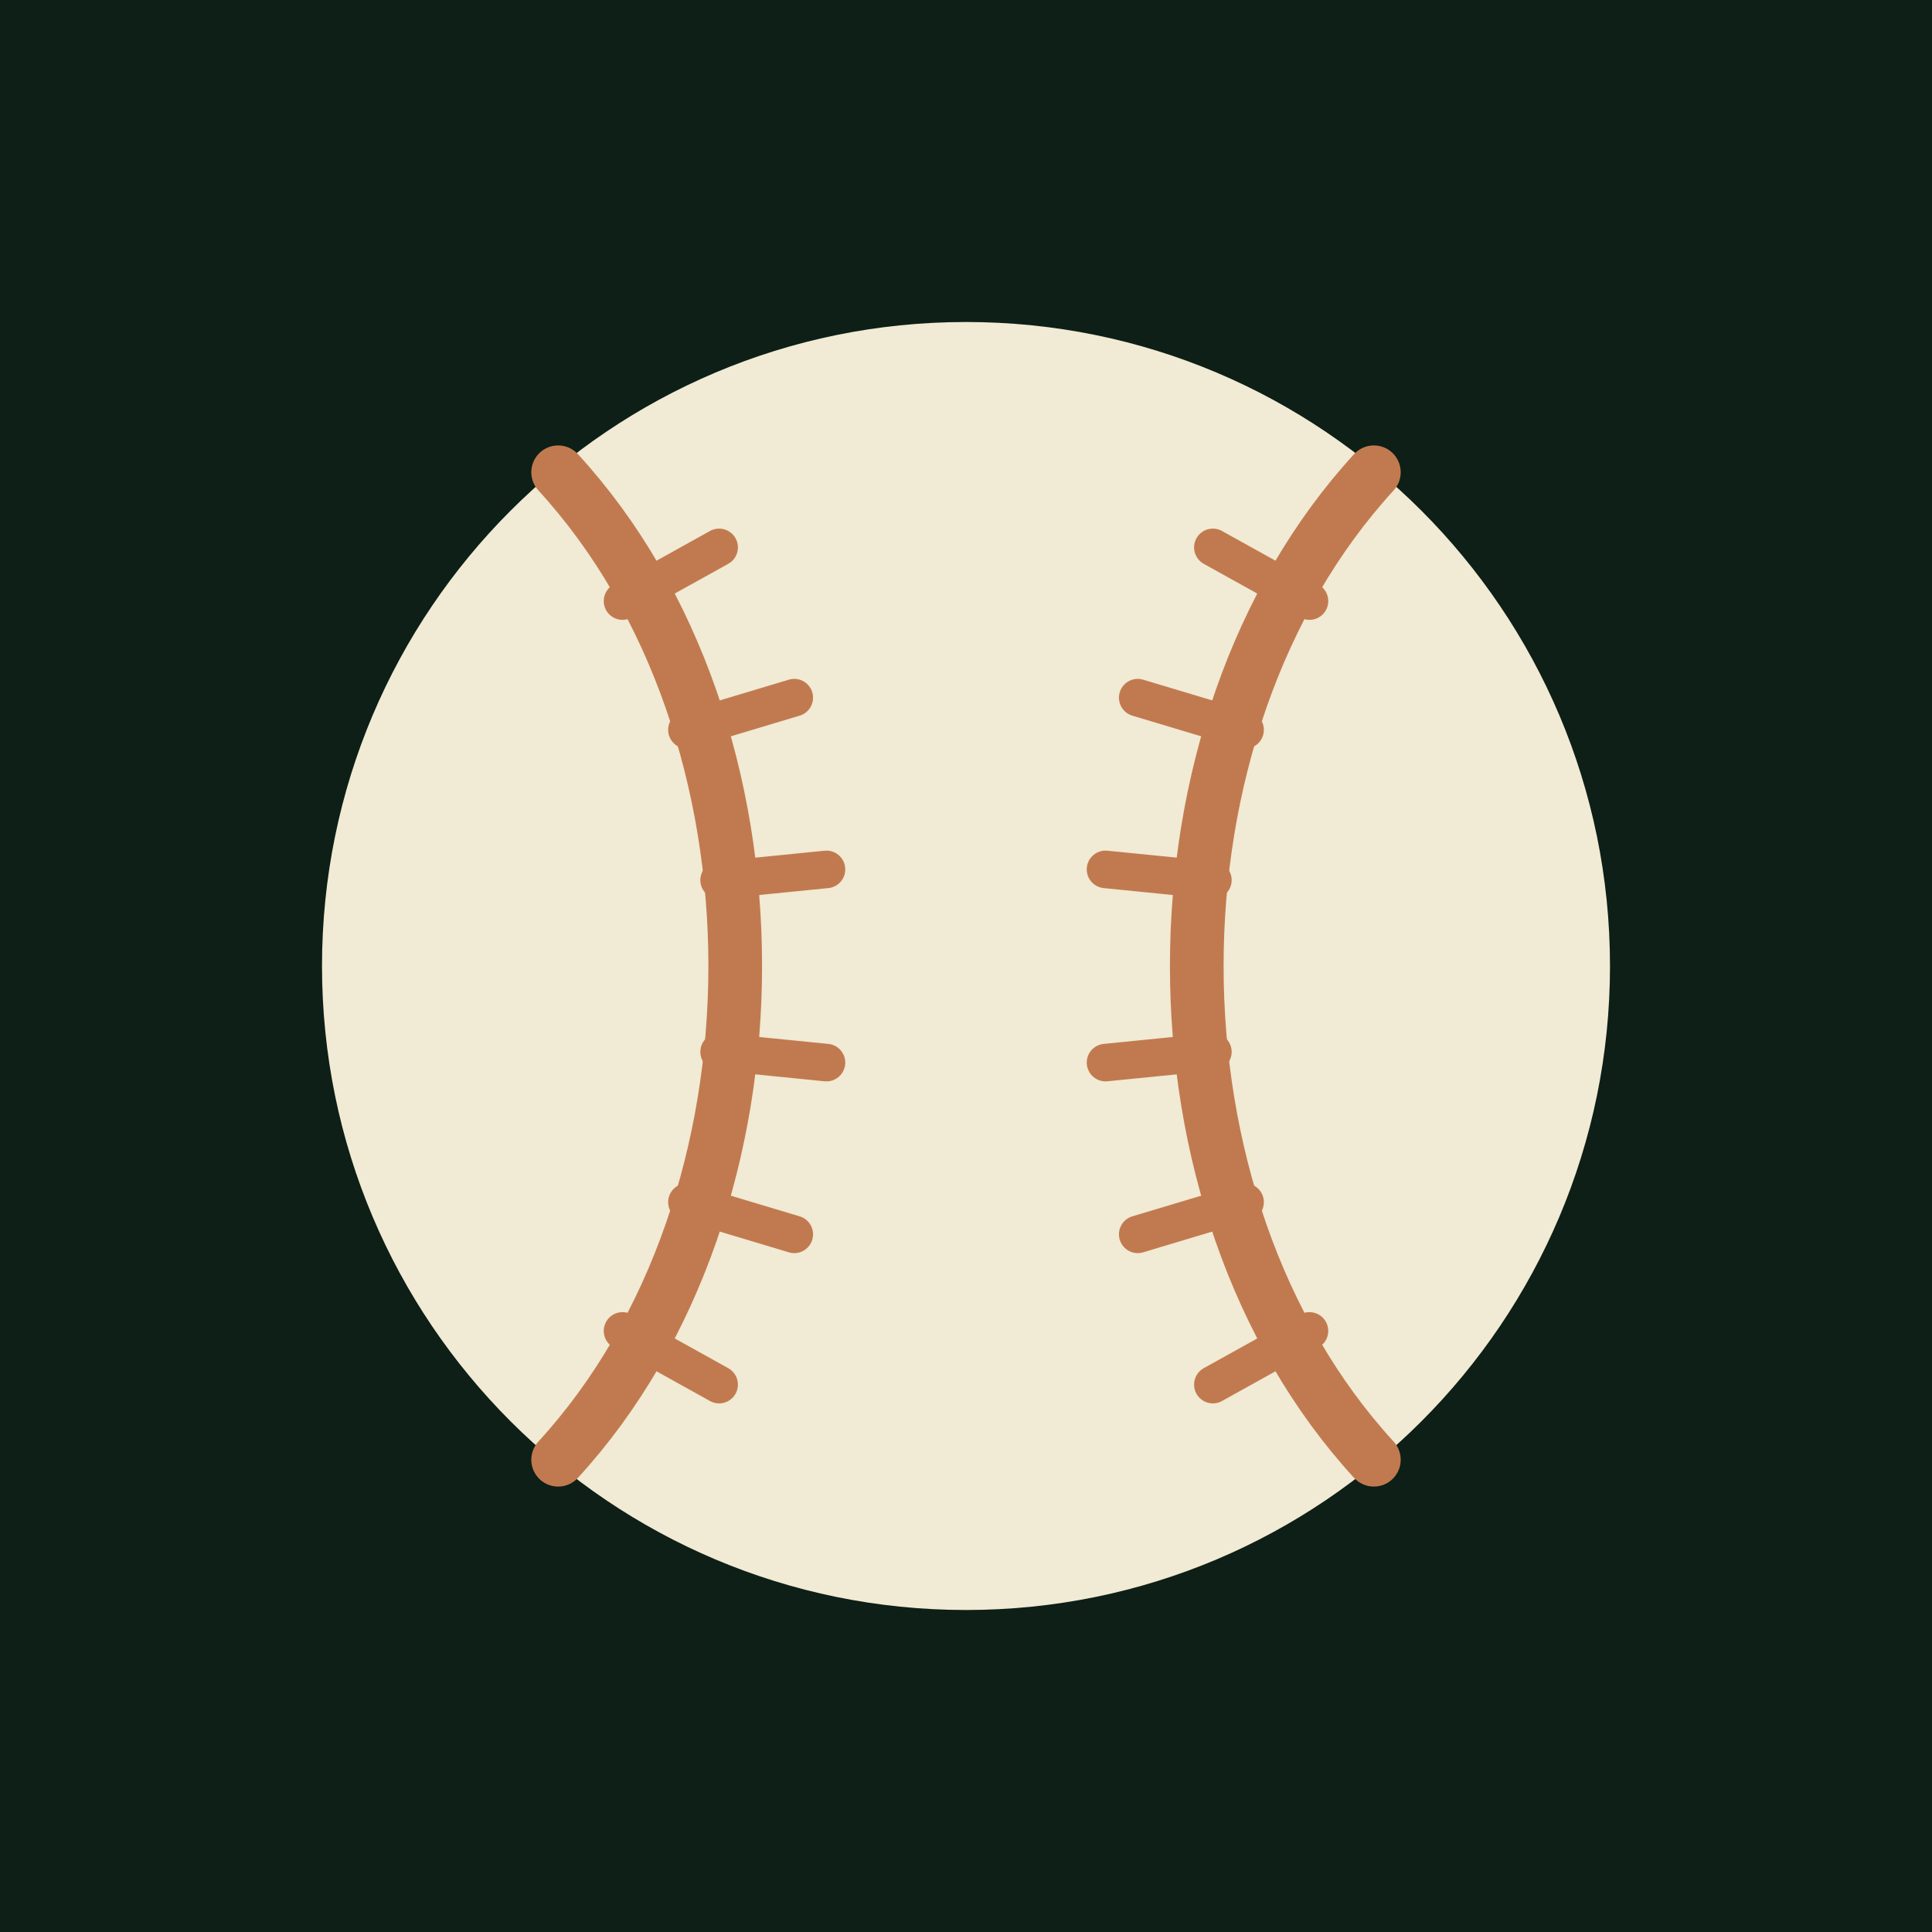
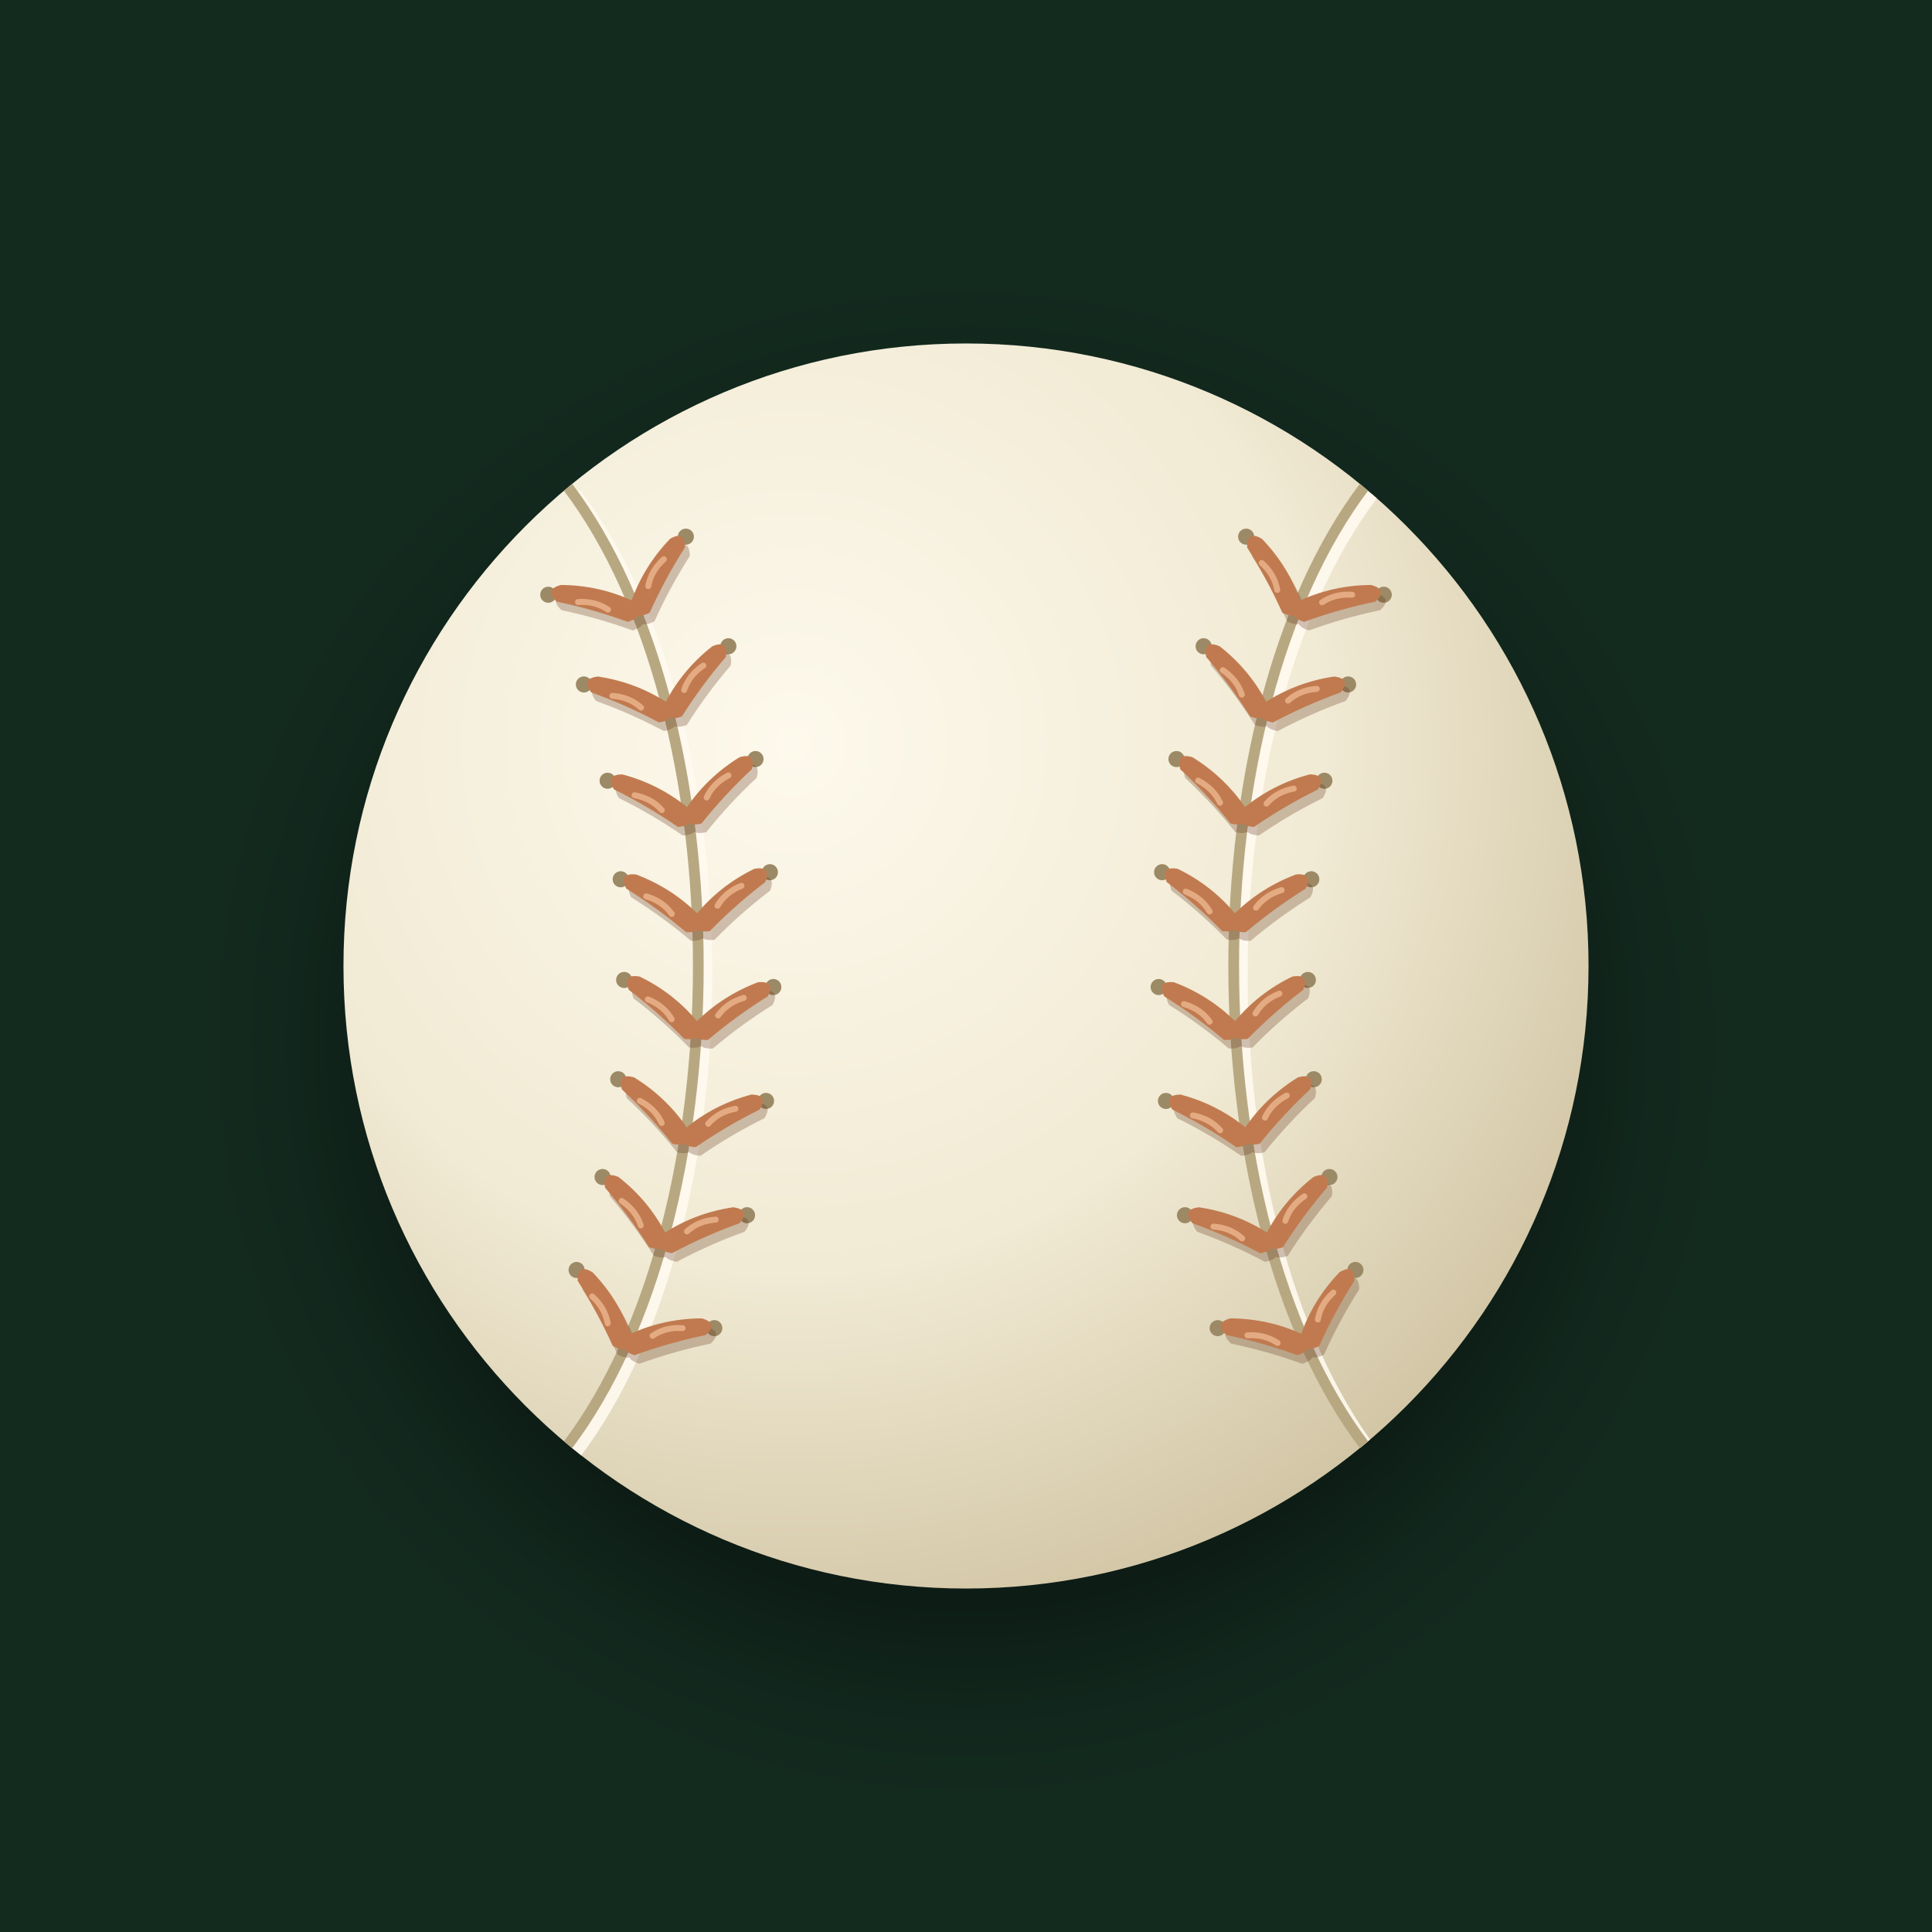
<svg xmlns="http://www.w3.org/2000/svg" viewBox="0 0 180 180">
-   <rect width="180" height="180" fill="#0d1f16" />
-   <circle cx="90" cy="90" r="60" fill="#f1ead4" />
-   <g fill="none" stroke="#c17a4f" stroke-width="5" stroke-linecap="round">
-     <path d="M52 44 C74 68 74 112 52 136" />
-     <path d="M128 44 C106 68 106 112 128 136" />
-   </g>
-   <g fill="none" stroke="#c17a4f" stroke-width="3.5" stroke-linecap="round">
-     <path d="M58 56 l9 -5 M64 68 l10 -3 M67 82 l10 -1 M67 98 l10 1 M64 112 l10 3 M58 124 l9 5" />
-     <path d="M122 56 l-9 -5 M116 68 l-10 -3 M113 82 l-10 -1 M113 98 l-10 1 M116 112 l-10 3 M122 124 l-9 5" />
+   <defs>
+     <radialGradient id="ball" cx="0.36" cy="0.32" r="0.78">
+       <stop offset="0" stop-color="#fdf9ec" />
+       <stop offset="0.55" stop-color="#f1ead4" />
+       <stop offset="1" stop-color="#cdc09e" />
+     </radialGradient>
+     <filter id="drop" x="-50%" y="-50%" width="200%" height="200%">
+       <feGaussianBlur stdDeviation="7" />
+     </filter>
+     <clipPath id="clip">
+       <circle cx="90" cy="90" r="58" />
+     </clipPath>
+   </defs>
+   <rect width="180" height="180" fill="#132a1f" />
+   <circle cx="90" cy="97" r="58" fill="#000" opacity="0.4" filter="url(#drop)" />
+   <circle cx="90" cy="90" r="58" fill="url(#ball)" />
+   <g clip-path="url(#clip)">
+     <path d="M52.88 45.34C69.12 66.8 69.12 113.2 52.88 134.66M127.12 45.34C110.88 66.8 110.88 113.2 127.12 134.66" fill="none" stroke="#fffaf0" stroke-width="1.2" transform="translate(0.7 0.7)" opacity="0.9" />
+     <path d="M52.88 45.34C69.12 66.8 69.12 113.2 52.88 134.66M127.12 45.34C110.88 66.8 110.88 113.2 127.12 134.66" fill="none" stroke="#b8a882" stroke-width="1" />
+     <circle fill="#9c8a66" cx="51.08" cy="55.41" r="0.75" />
+     <circle fill="#9c8a66" cx="63.9" cy="50" r="0.75" />
+     <circle fill="#9c8a66" cx="54.4" cy="63.77" r="0.75" />
+     <circle fill="#9c8a66" cx="67.86" cy="60.21" r="0.75" />
+     <circle fill="#9c8a66" cx="56.61" cy="72.74" r="0.75" />
+     <circle fill="#9c8a66" cx="70.39" cy="70.72" r="0.75" />
+     <circle fill="#9c8a66" cx="57.83" cy="81.92" r="0.75" />
+     <circle fill="#9c8a66" cx="71.73" cy="81.26" r="0.75" />
+     <circle fill="#9c8a66" cx="58.15" cy="91.3" r="0.75" />
+     <circle fill="#9c8a66" cx="72.05" cy="91.96" r="0.75" />
+     <circle fill="#9c8a66" cx="57.6" cy="100.55" r="0.75" />
+     <circle fill="#9c8a66" cx="71.37" cy="102.57" r="0.75" />
+     <circle fill="#9c8a66" cx="56.14" cy="109.66" r="0.75" />
+     <circle fill="#9c8a66" cx="69.6" cy="113.22" r="0.75" />
+     <circle fill="#9c8a66" cx="53.72" cy="118.32" r="0.75" />
+     <circle fill="#9c8a66" cx="66.55" cy="123.74" r="0.75" />
+     <circle fill="#9c8a66" cx="116.1" cy="50" r="0.75" />
+     <circle fill="#9c8a66" cx="128.92" cy="55.41" r="0.75" />
+     <circle fill="#9c8a66" cx="112.14" cy="60.21" r="0.75" />
+     <circle fill="#9c8a66" cx="125.6" cy="63.77" r="0.75" />
+     <circle fill="#9c8a66" cx="109.61" cy="70.72" r="0.75" />
+     <circle fill="#9c8a66" cx="123.39" cy="72.74" r="0.75" />
+     <circle fill="#9c8a66" cx="108.27" cy="81.26" r="0.75" />
+     <circle fill="#9c8a66" cx="122.17" cy="81.92" r="0.75" />
+     <circle fill="#9c8a66" cx="107.95" cy="91.96" r="0.75" />
+     <circle fill="#9c8a66" cx="121.85" cy="91.3" r="0.75" />
+     <circle fill="#9c8a66" cx="108.63" cy="102.57" r="0.75" />
+     <circle fill="#9c8a66" cx="122.4" cy="100.55" r="0.75" />
+     <circle fill="#9c8a66" cx="110.4" cy="113.22" r="0.75" />
+     <circle fill="#9c8a66" cx="123.86" cy="109.66" r="0.75" />
+     <circle fill="#9c8a66" cx="113.45" cy="123.74" r="0.75" />
+     <circle fill="#9c8a66" cx="126.28" cy="118.32" r="0.75" />
+     <path d="M58.99 56Q55.81 54.52 52.26 54.5Q50.66 54.92 51.86 56.05Q55.24 56.75 58.5 57.94Q60.3 57.36 58.99 56ZM60.53 57.08Q61.95 53.92 63.81 51.01Q63.83 49.36 62.42 50.21Q59.96 52.77 58.8 56.08Q58.87 57.96 60.53 57.08ZM62.16 65.46Q59.21 63.55 55.7 63.03Q54.06 63.23 55.09 64.51Q58.34 65.68 61.4 67.31Q63.26 66.99 62.16 65.46ZM63.53 66.75Q65.38 63.82 67.63 61.2Q67.89 59.57 66.37 60.21Q63.57 62.4 61.96 65.52Q61.76 67.39 63.53 66.75ZM64.13 75.29Q61.42 73.06 57.98 72.15Q56.34 72.16 57.21 73.55Q60.31 75.08 63.16 77.04Q65.05 76.94 64.13 75.29ZM65.35 76.73Q67.52 74.02 70.04 71.67Q70.48 70.08 68.9 70.55Q65.88 72.41 63.92 75.32Q63.51 77.16 65.35 76.73ZM65.06 85.2Q62.58 82.72 59.25 81.47Q57.61 81.32 58.35 82.79Q61.28 84.62 63.93 86.85Q65.81 86.93 65.06 85.2ZM66.13 86.75Q68.55 84.27 71.3 82.18Q71.89 80.64 70.27 80.95Q67.08 82.5 64.85 85.21Q64.26 87 66.13 86.75ZM65.03 95.25Q62.8 92.54 59.61 90.99Q57.99 90.68 58.58 92.22Q61.33 94.31 63.75 96.79Q65.62 97.04 65.03 95.25ZM65.96 96.89Q68.6 94.65 71.53 92.83Q72.27 91.36 70.63 91.51Q67.31 92.76 64.83 95.24Q64.07 96.97 65.96 96.89ZM64.06 105.15Q62.1 102.24 59.08 100.38Q57.5 99.92 57.94 101.5Q60.47 103.85 62.64 106.56Q64.47 106.99 64.06 105.15ZM64.82 106.88Q67.67 104.91 70.77 103.38Q71.64 101.99 70 101.98Q66.57 102.89 63.86 105.12Q62.94 106.77 64.82 106.88ZM62.04 114.97Q60.43 111.85 57.63 109.66Q56.11 109.02 56.37 110.65Q58.62 113.27 60.47 116.2Q62.24 116.84 62.04 114.97ZM62.6 116.76Q65.66 115.13 68.91 113.96Q69.94 112.68 68.3 112.48Q64.79 113 61.84 114.91Q60.74 116.45 62.6 116.76ZM58.82 124.4Q57.66 121.09 55.2 118.53Q53.79 117.68 53.82 119.33Q55.67 122.24 57.09 125.4Q58.76 126.29 58.82 124.4ZM59.12 126.26Q62.38 125.08 65.76 124.38Q66.96 123.25 65.37 122.83Q61.81 122.85 58.63 124.32Q57.33 125.69 59.12 126.26ZM121.2 56.08Q120.04 52.77 117.58 50.21Q116.17 49.36 116.19 51.01Q118.05 53.92 119.47 57.08Q121.13 57.96 121.2 56.08ZM121.5 57.94Q124.76 56.75 128.14 56.05Q129.34 54.92 127.74 54.5Q124.19 54.52 121.01 56Q119.7 57.36 121.5 57.94ZM118.04 65.52Q116.43 62.4 113.63 60.21Q112.11 59.57 112.37 61.2Q114.62 63.82 116.47 66.75Q118.24 67.39 118.04 65.52ZM118.6 67.31Q121.66 65.68 124.91 64.51Q125.94 63.23 124.3 63.03Q120.79 63.55 117.84 65.46Q116.74 66.99 118.6 67.31ZM116.08 75.32Q114.12 72.41 111.1 70.55Q109.52 70.08 109.96 71.67Q112.48 74.02 114.65 76.73Q116.49 77.16 116.08 75.32ZM116.84 77.04Q119.69 75.08 122.79 73.55Q123.66 72.16 122.02 72.15Q118.58 73.06 115.87 75.29Q114.95 76.94 116.84 77.04ZM115.15 85.21Q112.92 82.5 109.73 80.95Q108.11 80.64 108.7 82.18Q111.45 84.27 113.87 86.75Q115.74 87 115.15 85.21ZM116.07 86.85Q118.72 84.62 121.65 82.79Q122.39 81.32 120.75 81.47Q117.42 82.72 114.94 85.2Q114.19 86.93 116.07 86.85ZM115.17 95.24Q112.69 92.76 109.37 91.51Q107.73 91.36 108.47 92.83Q111.4 94.65 114.04 96.89Q115.93 96.97 115.17 95.24ZM116.25 96.79Q118.67 94.31 121.42 92.22Q122.01 90.68 120.39 90.99Q117.2 92.54 114.97 95.25Q114.38 97.04 116.25 96.79ZM116.14 105.12Q113.43 102.89 110 101.98Q108.36 101.99 109.23 103.38Q112.33 104.91 115.18 106.88Q117.06 106.77 116.14 105.12ZM117.36 106.56Q119.53 103.85 122.06 101.5Q122.5 99.92 120.92 100.38Q117.9 102.24 115.94 105.15Q115.53 106.99 117.36 106.56ZM118.16 114.91Q115.21 113 111.7 112.48Q110.06 112.68 111.09 113.96Q114.34 115.13 117.4 116.76Q119.26 116.45 118.16 114.91ZM119.53 116.2Q121.38 113.27 123.63 110.65Q123.89 109.02 122.37 109.66Q119.57 111.85 117.96 114.97Q117.76 116.84 119.53 116.2ZM121.37 124.32Q118.19 122.85 114.63 122.83Q113.04 123.25 114.24 124.38Q117.62 125.08 120.88 126.26Q122.67 125.69 121.37 124.32ZM122.91 125.4Q124.33 122.24 126.18 119.33Q126.21 117.68 124.8 118.53Q122.34 121.09 121.18 124.4Q121.24 126.29 122.91 125.4Z" fill="#5e2e14" opacity="0.28" transform="translate(0.45 0.8)" />
+     <path d="M58.99 56Q55.81 54.52 52.26 54.5Q50.66 54.92 51.86 56.05Q55.24 56.75 58.5 57.94Q60.3 57.36 58.99 56ZM60.53 57.08Q61.95 53.92 63.81 51.01Q63.83 49.36 62.42 50.21Q59.96 52.77 58.8 56.08Q58.87 57.96 60.53 57.08ZM62.16 65.46Q59.21 63.55 55.7 63.03Q54.06 63.23 55.09 64.51Q58.34 65.68 61.4 67.31Q63.26 66.99 62.16 65.46ZM63.53 66.75Q65.38 63.82 67.63 61.2Q67.89 59.57 66.37 60.21Q63.57 62.4 61.96 65.52Q61.76 67.39 63.53 66.75ZM64.13 75.29Q61.42 73.06 57.98 72.15Q56.34 72.16 57.21 73.55Q60.31 75.08 63.16 77.04Q65.05 76.94 64.13 75.29ZM65.35 76.73Q67.52 74.02 70.04 71.67Q70.48 70.08 68.9 70.55Q65.88 72.41 63.92 75.32Q63.51 77.16 65.35 76.73ZM65.06 85.2Q62.58 82.72 59.25 81.47Q57.61 81.32 58.35 82.79Q61.28 84.62 63.93 86.85Q65.81 86.93 65.06 85.2ZM66.13 86.75Q68.55 84.27 71.3 82.18Q71.89 80.64 70.27 80.95Q67.08 82.5 64.85 85.21Q64.26 87 66.13 86.75ZM65.03 95.25Q62.8 92.54 59.61 90.99Q57.99 90.68 58.58 92.22Q61.33 94.31 63.75 96.79Q65.62 97.04 65.03 95.25ZM65.96 96.89Q68.6 94.65 71.53 92.83Q72.27 91.36 70.63 91.51Q67.31 92.76 64.83 95.24Q64.07 96.97 65.96 96.89ZM64.06 105.15Q62.1 102.24 59.08 100.38Q57.5 99.92 57.94 101.5Q60.47 103.85 62.64 106.56Q64.47 106.99 64.06 105.15ZM64.82 106.88Q67.67 104.91 70.77 103.38Q71.64 101.99 70 101.98Q66.57 102.89 63.86 105.12Q62.94 106.77 64.82 106.88ZM62.04 114.97Q60.43 111.85 57.63 109.66Q56.11 109.02 56.37 110.65Q58.62 113.27 60.47 116.2Q62.24 116.84 62.04 114.97ZM62.6 116.76Q65.66 115.13 68.91 113.96Q69.94 112.68 68.3 112.48Q64.79 113 61.84 114.91Q60.74 116.45 62.6 116.76ZM58.82 124.4Q57.66 121.09 55.2 118.53Q53.79 117.68 53.82 119.33Q55.67 122.24 57.09 125.4Q58.76 126.29 58.82 124.4ZM59.12 126.26Q62.38 125.08 65.76 124.38Q66.96 123.25 65.37 122.83Q61.81 122.85 58.63 124.32Q57.33 125.69 59.12 126.26ZM121.2 56.08Q120.04 52.77 117.58 50.21Q116.17 49.36 116.19 51.01Q118.05 53.92 119.47 57.08Q121.13 57.96 121.2 56.08ZM121.5 57.94Q124.76 56.75 128.14 56.05Q129.34 54.92 127.74 54.5Q124.19 54.52 121.01 56Q119.7 57.36 121.5 57.94ZM118.04 65.52Q116.43 62.4 113.63 60.21Q112.11 59.57 112.37 61.2Q114.62 63.82 116.47 66.75Q118.24 67.39 118.04 65.52ZM118.6 67.31Q121.66 65.68 124.91 64.51Q125.94 63.23 124.3 63.03Q120.79 63.55 117.84 65.46Q116.74 66.99 118.6 67.31ZM116.08 75.32Q114.12 72.41 111.1 70.55Q109.52 70.08 109.96 71.67Q112.48 74.02 114.65 76.73Q116.49 77.16 116.08 75.32ZM116.84 77.04Q119.69 75.08 122.79 73.55Q123.66 72.16 122.02 72.15Q118.58 73.06 115.87 75.29Q114.95 76.94 116.84 77.04ZM115.15 85.21Q112.92 82.5 109.73 80.95Q108.11 80.64 108.7 82.18Q111.45 84.27 113.87 86.75Q115.74 87 115.15 85.21ZM116.07 86.85Q118.72 84.62 121.65 82.79Q122.39 81.32 120.75 81.47Q117.42 82.72 114.94 85.2Q114.19 86.93 116.07 86.85ZM115.17 95.24Q112.69 92.76 109.37 91.51Q107.73 91.36 108.47 92.83Q111.4 94.65 114.04 96.89Q115.93 96.97 115.17 95.24ZM116.25 96.79Q118.67 94.31 121.42 92.22Q122.01 90.68 120.39 90.99Q117.2 92.54 114.97 95.25Q114.38 97.04 116.25 96.79ZM116.14 105.12Q113.43 102.89 110 101.98Q108.36 101.99 109.23 103.38Q112.33 104.91 115.18 106.88Q117.06 106.77 116.14 105.12ZM117.36 106.56Q119.53 103.85 122.06 101.5Q122.5 99.92 120.92 100.38Q117.9 102.24 115.94 105.15Q115.53 106.99 117.36 106.56ZM118.16 114.91Q115.21 113 111.7 112.48Q110.06 112.68 111.09 113.96Q114.34 115.13 117.4 116.76Q119.26 116.45 118.16 114.91ZM119.53 116.2Q121.38 113.27 123.63 110.65Q123.89 109.02 122.37 109.66Q119.57 111.85 117.96 114.97Q117.76 116.84 119.53 116.2ZM121.37 124.32Q118.19 122.85 114.63 122.83Q113.04 123.25 114.24 124.38Q117.62 125.08 120.88 126.26Q122.67 125.69 121.37 124.32ZM122.91 125.4Q124.33 122.24 126.18 119.33Q126.21 117.68 124.8 118.53Q122.34 121.09 121.18 124.4Q121.24 126.29 122.91 125.4Z" fill="#c17a4f" />
+     <path d="M56.65 56.8Q55.44 55.98 53.85 56.09M60.4 54.61Q60.66 53.17 61.85 52.1M59.73 65.93Q58.64 64.94 57.05 64.83M63.74 64.29Q64.2 62.89 65.53 62.01M61.66 75.48Q60.69 74.38 59.12 74.09M65.84 74.3Q66.45 72.97 67.87 72.24M62.59 85.15Q61.73 83.95 60.2 83.51M66.85 84.39Q67.59 83.12 69.08 82.53M62.58 94.96Q61.84 93.7 60.36 93.11M66.9 94.61Q67.76 93.42 69.29 92.97M61.65 104.63Q61.04 103.29 59.61 102.56M65.98 104.7Q66.95 103.59 68.52 103.3M59.7 114.17Q59.25 112.78 57.92 111.89M64 114.73Q65.09 113.74 66.68 113.63M56.62 123.29Q56.36 121.84 55.17 120.78M60.8 124.45Q62.01 123.62 63.6 123.74M119 54.96Q118.74 53.52 117.55 52.45M123.17 56.12Q124.39 55.3 125.98 55.41M115.7 64.72Q115.25 63.33 113.92 62.44M120 65.28Q121.09 64.29 122.68 64.18M113.67 74.79Q113.05 73.46 111.63 72.73M118 74.87Q118.97 73.76 120.54 73.47M112.7 84.92Q111.96 83.66 110.47 83.07M117.02 84.57Q117.88 83.38 119.41 82.93M112.7 95.19Q111.85 93.99 110.31 93.55M116.97 94.42Q117.71 93.16 119.2 92.57M113.68 105.31Q112.71 104.21 111.14 103.92M117.85 104.13Q118.47 102.8 119.89 102.07M115.73 115.38Q114.64 114.39 113.05 114.28M119.75 113.74Q120.2 112.35 121.53 111.46M119.03 125.12Q117.82 124.3 116.22 124.41M122.78 122.94Q123.03 121.49 124.22 120.43" fill="none" stroke="#eab48c" stroke-width="0.55" stroke-linecap="round" opacity="0.85" />
  </g>
</svg>
